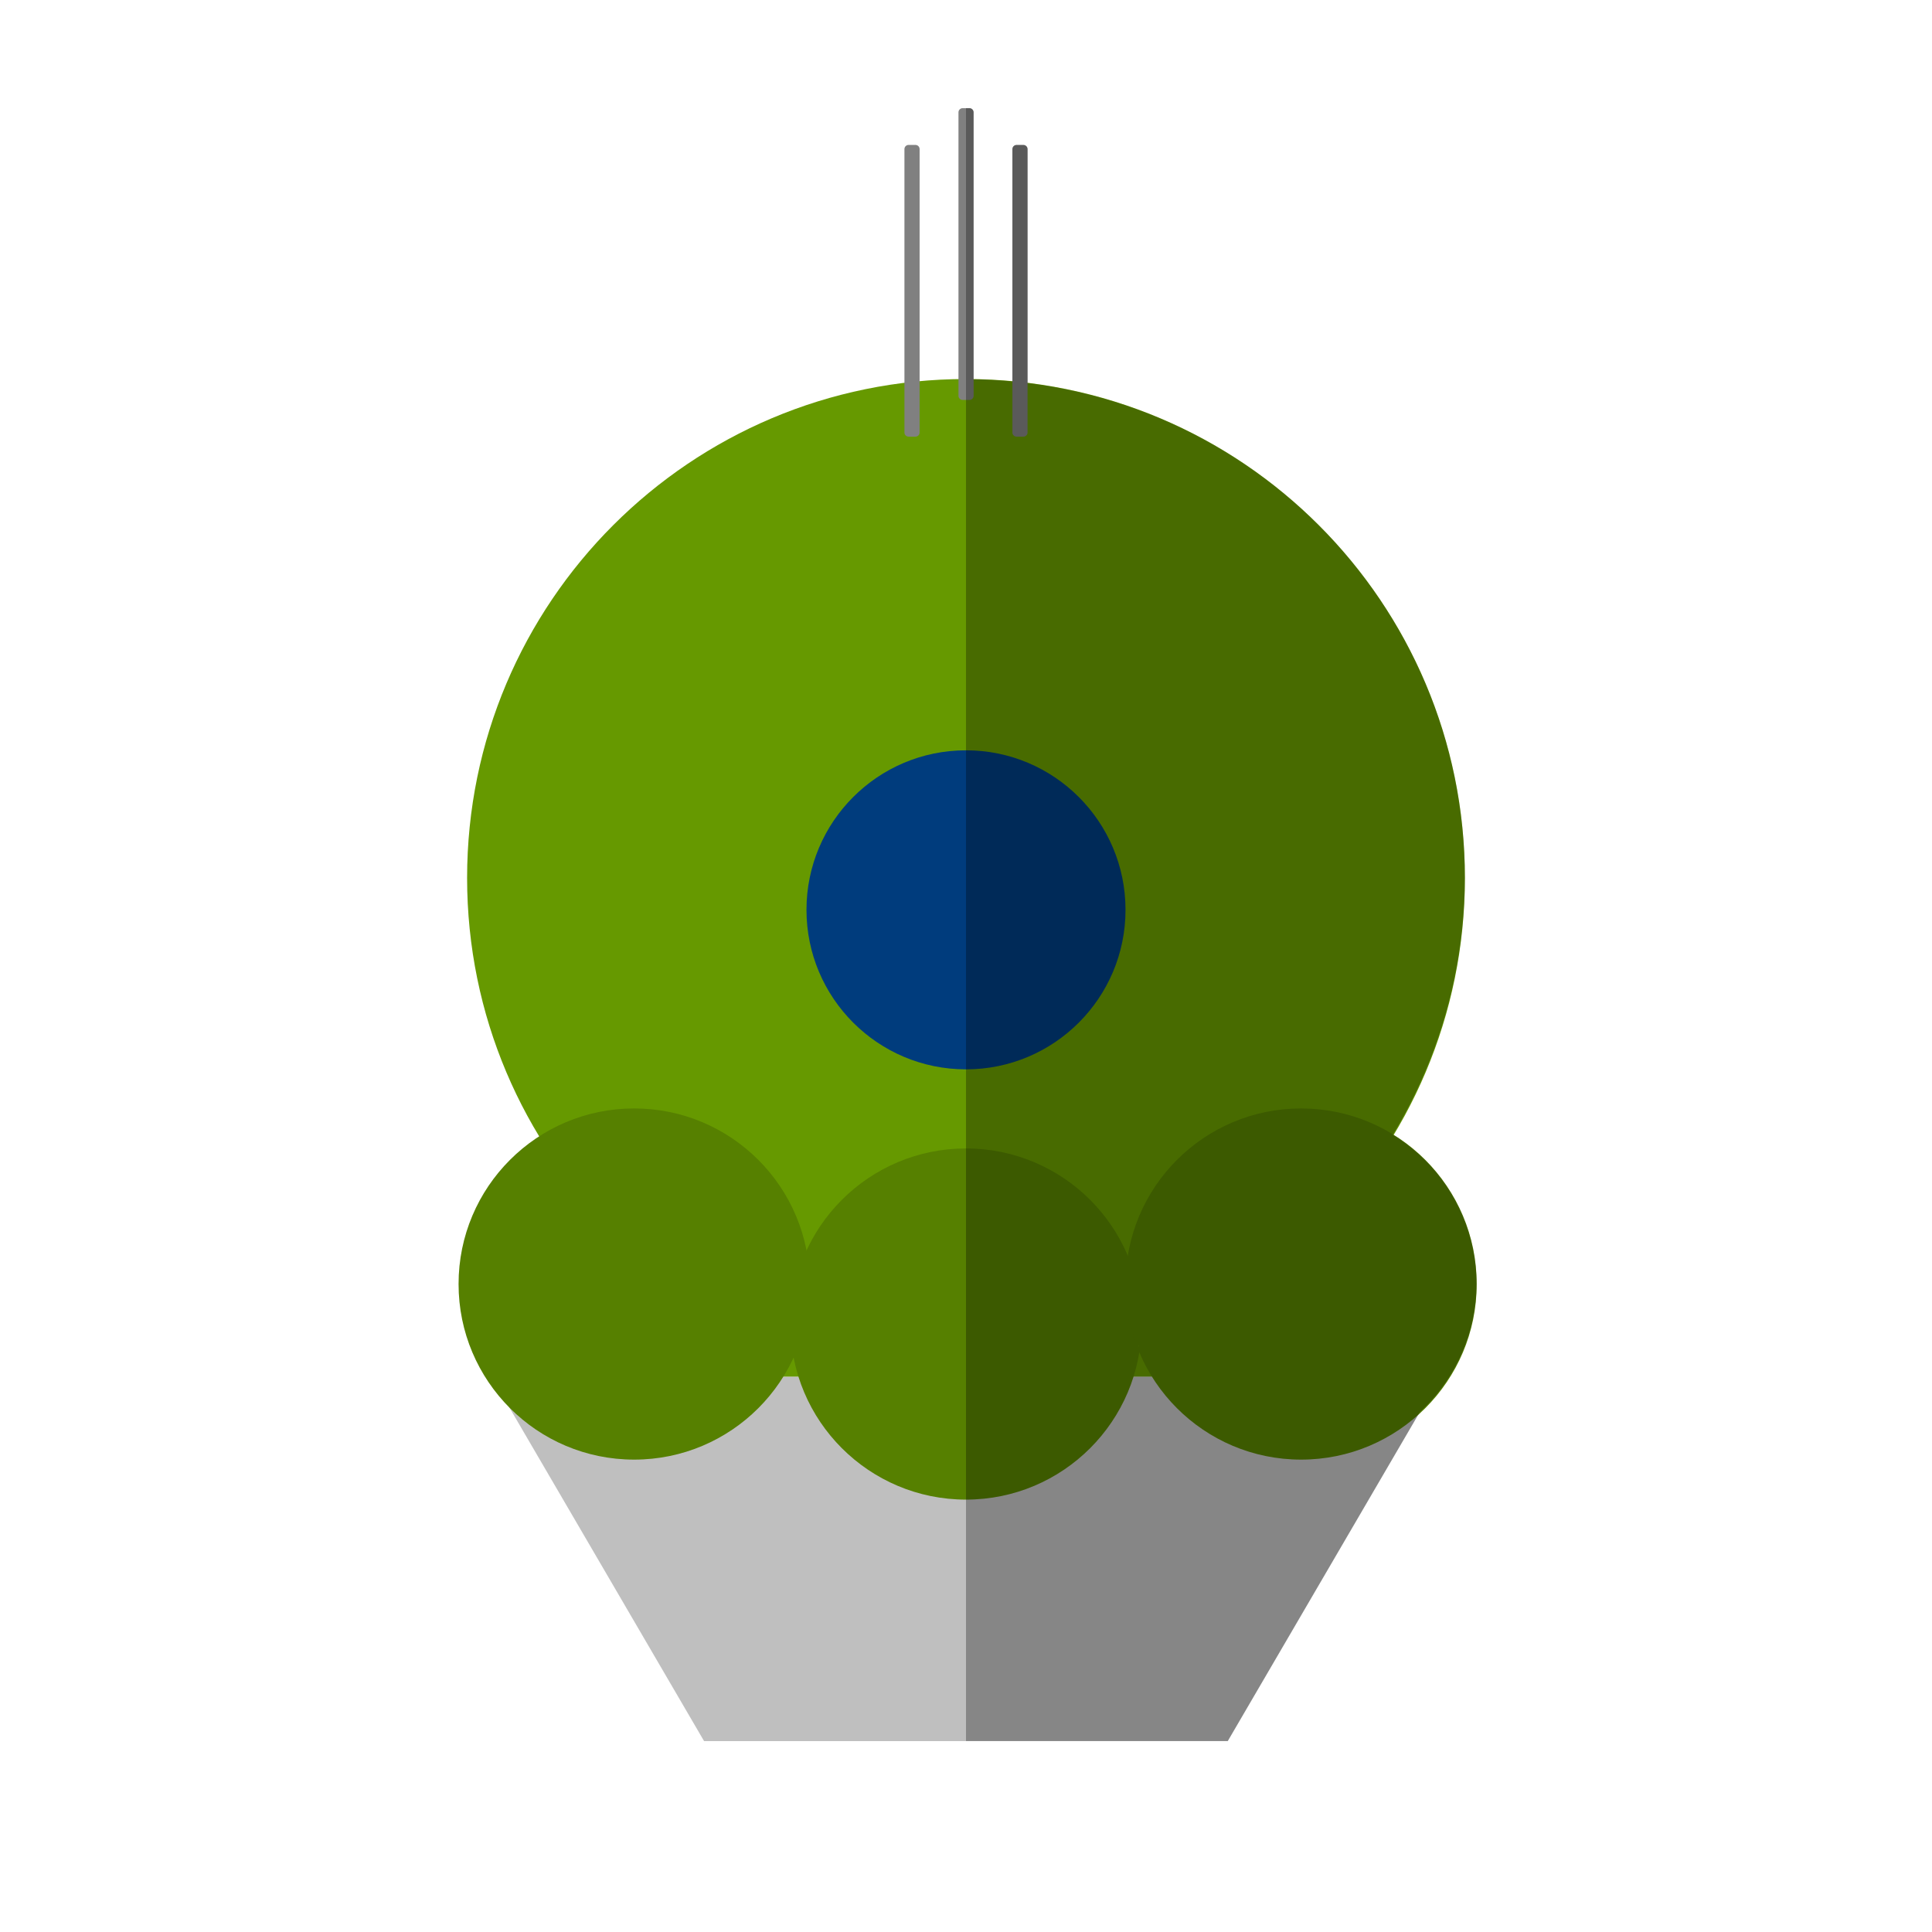
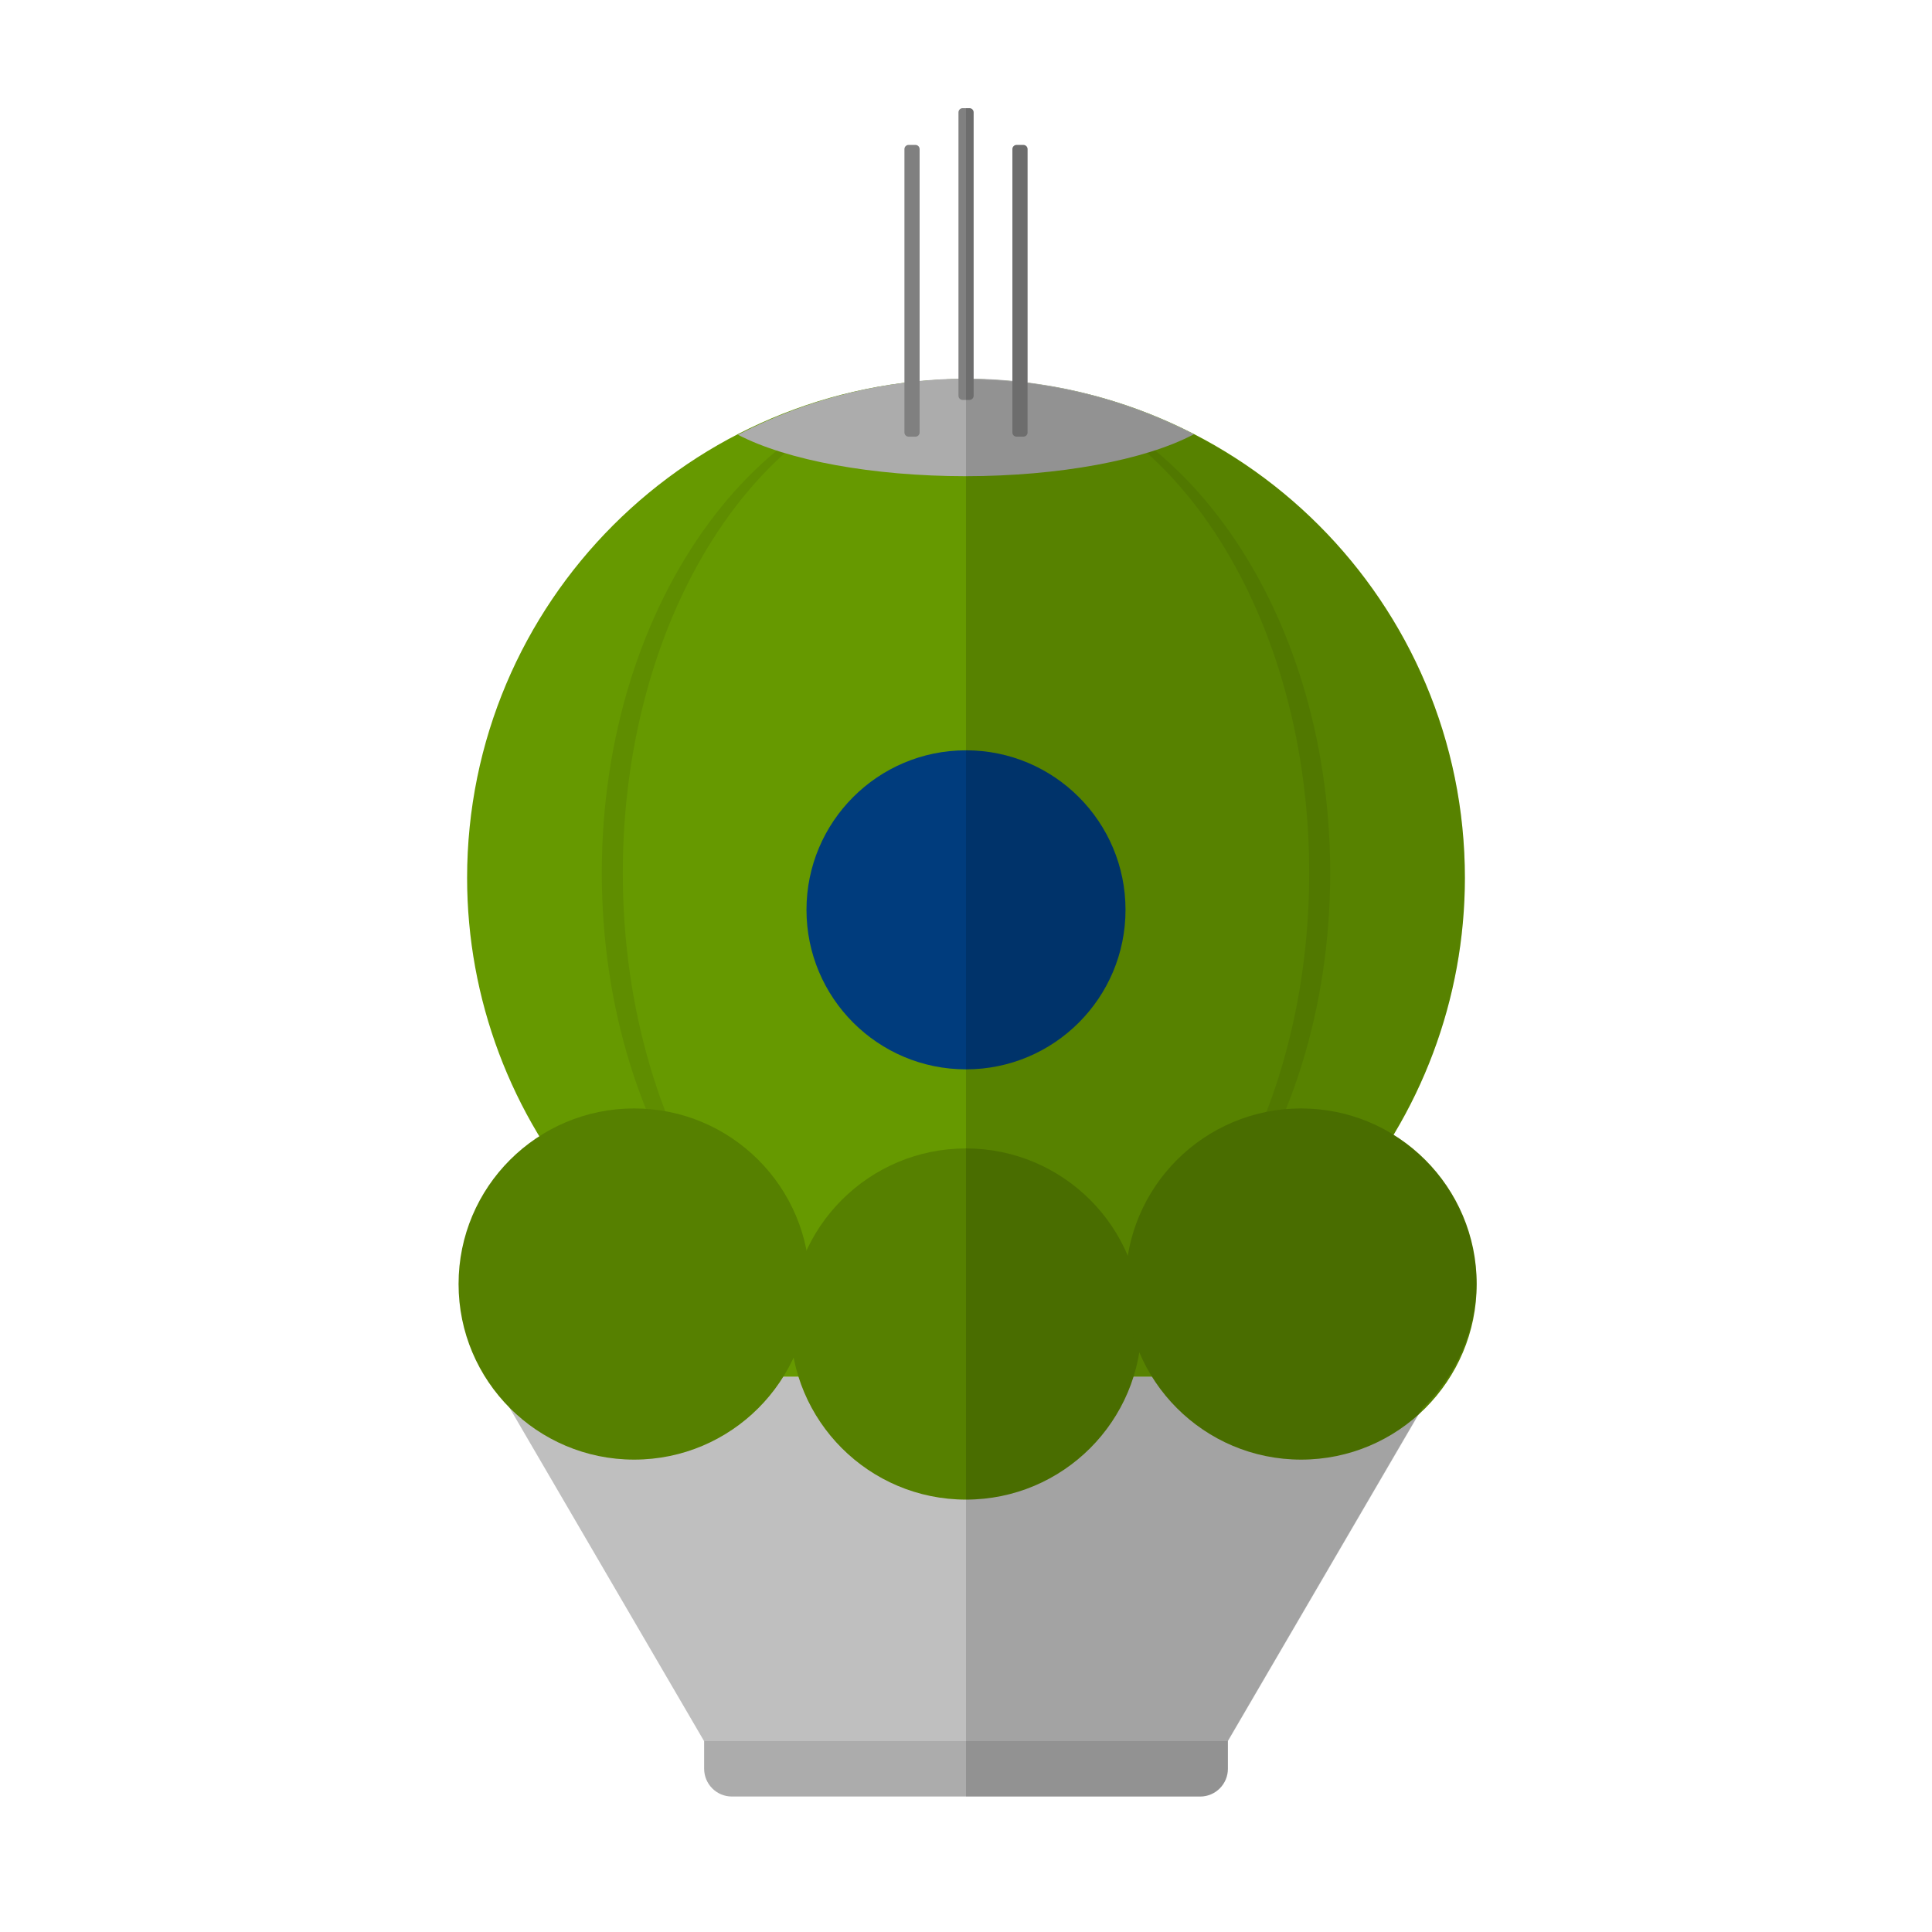
<svg xmlns="http://www.w3.org/2000/svg" width="65" height="65" viewBox="0 0 17.198 17.198" version="1.1" id="svg1">
  <defs id="defs1" />
  <g id="layer1">
-     <circle style="opacity:1;fill:#669900;fill-opacity:1;stroke-width:0.079" id="path1" cx="8.599" cy="7.815" r="4.441" />
-     <path style="opacity:1;fill:#669900;fill-opacity:1;stroke-width:0.079" id="path7" d="m 17.18,9.822 -4.223,5e-7 -4.223,-5e-7 2.112,-3.658 2.112,-3.658 2.112,3.658 z" transform="translate(-4.358141,2.434105)" />
+     <path id="path1" style="opacity:1;fill:#669900;fill-opacity:1;stroke-width:0.079" d="M 8.599 3.374 A 4.441 4.441 0 0 0 4.158 7.816 A 4.441 4.441 0 0 0 5.254 10.735 L 4.375 12.257 L 8.599 12.257 L 12.822 12.257 L 11.944 10.735 A 4.441 4.441 0 0 0 13.04 7.816 A 4.441 4.441 0 0 0 8.599 3.374 z " />
+     <path id="rect1" style="fill:#acacac;fill-opacity:1;stroke-width:1.323" d="M 6.515 14.033 C 6.378 14.033 6.268 14.144 6.268 14.281 L 6.268 15.744 C 6.268 15.881 6.378 15.992 6.515 15.992 L 10.683 15.992 C 10.82 15.992 10.93 15.881 10.93 15.744 L 10.93 14.281 C 10.93 14.144 10.82 14.033 10.683 14.033 L 6.515 14.033 z " />
    <path id="path11" style="opacity:1;fill:#bfbfbf;stroke-width:0.094" d="m 4.375,12.256 1.892,3.242 v 7.26e-4 h 4.662 v -7.26e-4 l 1.892,-3.242 h -1.892 -4.662 z" />
    <circle style="opacity:1;fill:#003c7d;fill-opacity:1;stroke-width:0.081" id="path12" cx="8.599" cy="8.099" r="1.42" />
-     <circle style="opacity:1;fill:#568000;fill-opacity:1;stroke-width:0.139" id="path13" cx="8.599" cy="11.786" r="1.563" />
-     <circle style="opacity:1;fill:#568000;fill-opacity:1;stroke-width:0.139" id="circle13" cx="11.582" cy="11.43" r="1.563" />
-     <circle style="opacity:1;fill:#568000;fill-opacity:1;stroke-width:0.139" id="circle14" cx="5.645" cy="11.43" r="1.563" />
-     <rect style="opacity:1;fill:#808080;fill-opacity:1;stroke-width:0.082" id="rect14" width="0.135" height="2.597" x="8.532" y="0.963" ry="0.037" />
-     <rect style="opacity:1;fill:#808080;fill-opacity:1;stroke-width:0.082" id="rect15" width="0.135" height="2.597" x="8.051" y="1.29" ry="0.037" />
-     <rect style="opacity:1;fill:#808080;fill-opacity:1;stroke-width:0.082" id="rect16" width="0.135" height="2.597" x="9.012" y="1.29" ry="0.037" />
-     <path id="path80" style="fill-opacity:0.3;stroke-width:0.08" d="m 8.599,0.962 v 2.412 0.185 1.382 1.738 2.84 0.704 2.033 a 4.441,4.441 0 0 0 0.244,-0.007 4.441,4.441 0 0 1 -0.244,0.007 v 1.092 2.15 h 2.331 v -0.001 l 1.707,-2.925 A 1.563,1.563 0 0 0 13.144,11.431 1.563,1.563 0 0 0 12.399,10.101 4.441,4.441 0 0 0 13.04,7.815 4.441,4.441 0 0 0 9.147,3.409 V 1.328 c 0,-0.021 -0.017,-0.037 -0.038,-0.037 h -0.06 c -0.021,0 -0.037,0.017 -0.037,0.037 V 3.395 A 4.441,4.441 0 0 0 8.666,3.376 V 1 c 0,-0.021 -0.017,-0.038 -0.037,-0.038 z m 3.26,8.931 a 1.563,1.563 0 0 1 0.019,0.004 1.563,1.563 0 0 0 -0.019,-0.004 z m -0.633,0.031 a 1.563,1.563 0 0 0 -0.055,0.014 1.563,1.563 0 0 1 0.055,-0.014 z m 0.902,0.044 a 1.563,1.563 0 0 1 0.025,0.009 1.563,1.563 0 0 0 -0.025,-0.009 z m -1.375,0.157 a 1.563,1.563 0 0 0 -0.052,0.035 1.563,1.563 0 0 1 0.052,-0.035 z m -1.919,0.117 a 1.563,1.563 0 0 1 0.053,0.009 1.563,1.563 0 0 0 -0.053,-0.009 z m 3.439,0.054 a 4.441,4.441 0 0 1 -0.041,0.059 4.441,4.441 0 0 0 0.041,-0.059 z m -3.164,0.013 a 1.563,1.563 0 0 1 0.038,0.015 1.563,1.563 0 0 0 -0.038,-0.015 z m 0.224,0.099 a 1.563,1.563 0 0 1 0.043,0.023 1.563,1.563 0 0 0 -0.043,-0.023 z m 1.036,0.065 a 1.563,1.563 0 0 0 -0.035,0.047 1.563,1.563 0 0 1 0.035,-0.047 z m 1.765,0.019 a 4.441,4.441 0 0 1 -0.044,0.058 4.441,4.441 0 0 0 0.044,-0.058 z m -2.567,0.069 a 1.563,1.563 0 0 1 0.036,0.03 1.563,1.563 0 0 0 -0.036,-0.03 z m 0.187,0.175 a 1.563,1.563 0 0 1 0.024,0.026 1.563,1.563 0 0 0 -0.024,-0.026 z m 0.367,0.19 a 1.563,1.563 0 0 0 -0.018,0.054 1.563,1.563 0 0 1 0.018,-0.054 z m -0.205,0.023 a 1.563,1.563 0 0 1 0.026,0.043 1.563,1.563 0 0 0 -0.026,-0.043 z m 1.822,0 a 4.441,4.441 0 0 1 -0.072,0.069 4.441,4.441 0 0 0 0.072,-0.069 z m -0.214,0.2 a 4.441,4.441 0 0 1 -0.093,0.079 4.441,4.441 0 0 0 0.093,-0.079 z m -1.431,0.179 a 1.563,1.563 0 0 1 0.009,0.032 1.563,1.563 0 0 0 -0.009,-0.032 z m 1.193,0.016 a 4.441,4.441 0 0 1 -0.094,0.069 4.441,4.441 0 0 0 0.094,-0.069 z m -0.242,0.172 a 4.441,4.441 0 0 1 -0.104,0.068 4.441,4.441 0 0 0 0.104,-0.068 z m -1.015,0.042 a 1.563,1.563 0 0 0 0.003,0.025 1.563,1.563 0 0 1 -0.003,-0.025 z m 0.124,0.063 a 1.563,1.563 0 0 1 0.003,0.032 1.563,1.563 0 0 0 -0.003,-0.032 z m 0.63,0.056 a 4.441,4.441 0 0 1 -0.101,0.057 4.441,4.441 0 0 0 0.101,-0.057 z m -0.271,0.142 a 4.441,4.441 0 0 1 -0.102,0.049 4.441,4.441 0 0 0 0.102,-0.049 z m -0.429,0.011 a 1.563,1.563 0 0 0 0.011,0.036 1.563,1.563 0 0 1 -0.011,-0.036 z m 0.055,0.15 a 1.563,1.563 0 0 1 -0.001,0.007 1.563,1.563 0 0 0 0.057,0.137 1.563,1.563 0 0 0 0.07,0.132 1.563,1.563 0 0 1 -0.07,-0.132 1.563,1.563 0 0 1 -0.057,-0.137 1.563,1.563 0 0 1 -0.02,0.13 1.563,1.563 0 0 0 0.02,-0.13 1.563,1.563 0 0 1 -0.002,-0.006 4.441,4.441 0 0 1 -0.235,0.079 4.441,4.441 0 0 0 0.235,-0.079 4.441,4.441 0 0 0 0.003,-0.002 z m -0.301,0.099 a 4.441,4.441 0 0 1 -0.168,0.045 4.441,4.441 0 0 0 0.168,-0.045 z m 0.277,0.05 a 1.563,1.563 0 0 1 -0.032,0.128 1.563,1.563 0 0 0 0.032,-0.128 z m -0.545,0.019 a 4.441,4.441 0 0 1 -0.141,0.029 4.441,4.441 0 0 0 0.141,-0.029 z m -0.233,0.046 a 4.441,4.441 0 0 1 -0.159,0.024 4.441,4.441 0 0 0 0.159,-0.024 z m -0.245,0.035 a 4.441,4.441 0 0 1 -0.169,0.015 4.441,4.441 0 0 0 0.169,-0.015 z m 1.293,0.193 a 1.563,1.563 0 0 0 0.044,0.049 1.563,1.563 0 0 1 -0.044,-0.049 z m -0.382,0.037 a 1.563,1.563 0 0 1 -0.022,0.045 1.563,1.563 0 0 0 0.022,-0.045 z m 0.525,0.114 a 1.563,1.563 0 0 0 0.051,0.046 1.563,1.563 0 0 1 -0.051,-0.046 z m -0.656,0.113 a 1.563,1.563 0 0 1 -0.022,0.029 1.563,1.563 0 0 0 0.022,-0.029 z m 2.608,0.018 a 1.563,1.563 0 0 1 -0.05,0.034 1.563,1.563 0 0 0 0.05,-0.034 z m -1.779,0.009 a 1.563,1.563 0 0 0 0.043,0.031 1.563,1.563 0 0 1 -0.043,-0.031 z m 1.588,0.106 a 1.563,1.563 0 0 1 -0.044,0.024 1.563,1.563 0 0 0 0.044,-0.024 z m -1.368,0.024 a 1.563,1.563 0 0 0 0.043,0.018 1.563,1.563 0 0 1 -0.043,-0.018 z m -1.202,0.027 a 1.563,1.563 0 0 1 -0.018,0.02 1.563,1.563 0 0 0 0.018,-0.02 z m 2.336,0.048 a 1.563,1.563 0 0 1 -0.044,0.012 1.563,1.563 0 0 0 0.044,-0.012 z m -0.94,5.17e-4 a 1.563,1.563 0 0 0 0.061,0.018 1.563,1.563 0 0 1 -0.061,-0.018 z m 0.199,0.049 a 1.563,1.563 0 0 0 0.071,0.012 1.563,1.563 0 0 1 -0.071,-0.012 z m 0.534,10e-4 a 1.563,1.563 0 0 1 -0.057,0.01 1.563,1.563 0 0 0 0.057,-0.01 z m -2.312,0.064 a 1.563,1.563 0 0 1 -0.034,0.025 1.563,1.563 0 0 0 0.034,-0.025 z m -0.22,0.141 a 1.563,1.563 0 0 1 -0.019,0.009 1.563,1.563 0 0 0 0.019,-0.009 z m -0.213,0.091 a 1.563,1.563 0 0 1 -0.027,0.01 1.563,1.563 0 0 0 0.027,-0.01 z m -0.237,0.061 a 1.563,1.563 0 0 1 -0.047,0.007 1.563,1.563 0 0 0 0.047,-0.007 z" />
+     <path id="path68" style="fill:#5f8d00;fill-opacity:1;stroke-width:1.323" d="M 8.599 3.371 A 3.055 4.399 0 0 1 11.654 7.77 A 3.055 4.399 0 0 1 8.599 12.17 A 3.242 4.399 0 0 0 11.841 7.77 A 3.242 4.399 0 0 0 8.599 3.371 z M 8.599 3.371 A 3.242 4.399 0 0 0 5.357 7.77 A 3.242 4.399 0 0 0 8.599 12.17 A 3.055 4.399 0 0 1 5.544 7.77 A 3.055 4.399 0 0 1 8.599 3.371 z " />
+     <g id="g4">
+       <circle style="opacity:1;fill:#568000;fill-opacity:1;stroke-width:0.139" id="path13" cx="8.599" cy="11.786" r="1.563" />
+       <circle style="opacity:1;fill:#568000;fill-opacity:1;stroke-width:0.139" id="circle13" cx="11.582" cy="11.43" r="1.563" />
+       <circle style="opacity:1;fill:#568000;fill-opacity:1;stroke-width:0.139" id="circle14" cx="5.645" cy="11.43" r="1.563" />
+     </g>
+     <path d="M 10.629,3.865 A 4.441,4.441 0 0 0 8.595,3.37 4.441,4.441 0 0 0 6.569,3.87 2.401,0.79 0 0 0 8.595,4.239 2.401,0.79 0 0 0 10.629,3.865 Z" style="display:inline;fill:#acacac;stroke-width:1.323;fill-opacity:1" id="path18" />
+     <g id="g5">
+       <rect style="opacity:1;fill:#808080;fill-opacity:1;stroke-width:0.082" id="rect14" width="0.135" height="2.597" x="8.532" y="0.963" ry="0.037" />
+       <rect style="opacity:1;fill:#808080;fill-opacity:1;stroke-width:0.082" id="rect15" width="0.135" height="2.597" x="8.051" y="1.29" ry="0.037" />
+       <rect style="opacity:1;fill:#808080;fill-opacity:1;stroke-width:0.082" id="rect16" width="0.135" height="2.597" x="9.012" y="1.29" ry="0.037" />
+     </g>
+     <path id="path61" style="fill:#000000;fill-opacity:0.15;stroke-width:1.323" d="m 8.599,0.963 v 2.408 0.003 0.186 0.679 2.441 2.84 0.704 2.032 5.17e-4 1.092 0.685 1.466 0.493 h 2.084 c 0.137,0 0.248,-0.11 0.248,-0.248 v -0.245 -5.17e-4 l 1.73,-2.963 A 1.563,1.563 0 0 0 13.144,11.43 1.563,1.563 0 0 0 12.403,10.103 4.441,4.441 0 0 0 13.04,7.815 4.441,4.441 0 0 0 10.626,3.866 4.441,4.441 0 0 0 10.602,3.854 4.441,4.441 0 0 0 10.012,3.606 4.441,4.441 0 0 0 9.951,3.586 4.441,4.441 0 0 0 9.35,3.44 4.441,4.441 0 0 0 9.237,3.422 4.441,4.441 0 0 0 9.147,3.408 V 1.328 c 0,-0.021 -0.017,-0.037 -0.038,-0.037 h -0.06 c -0.021,0 -0.037,0.017 -0.037,0.037 V 3.396 A 4.441,4.441 0 0 0 8.666,3.376 V 1 c 0,-0.021 -0.017,-0.037 -0.037,-0.037 z" />
  </g>
</svg>
